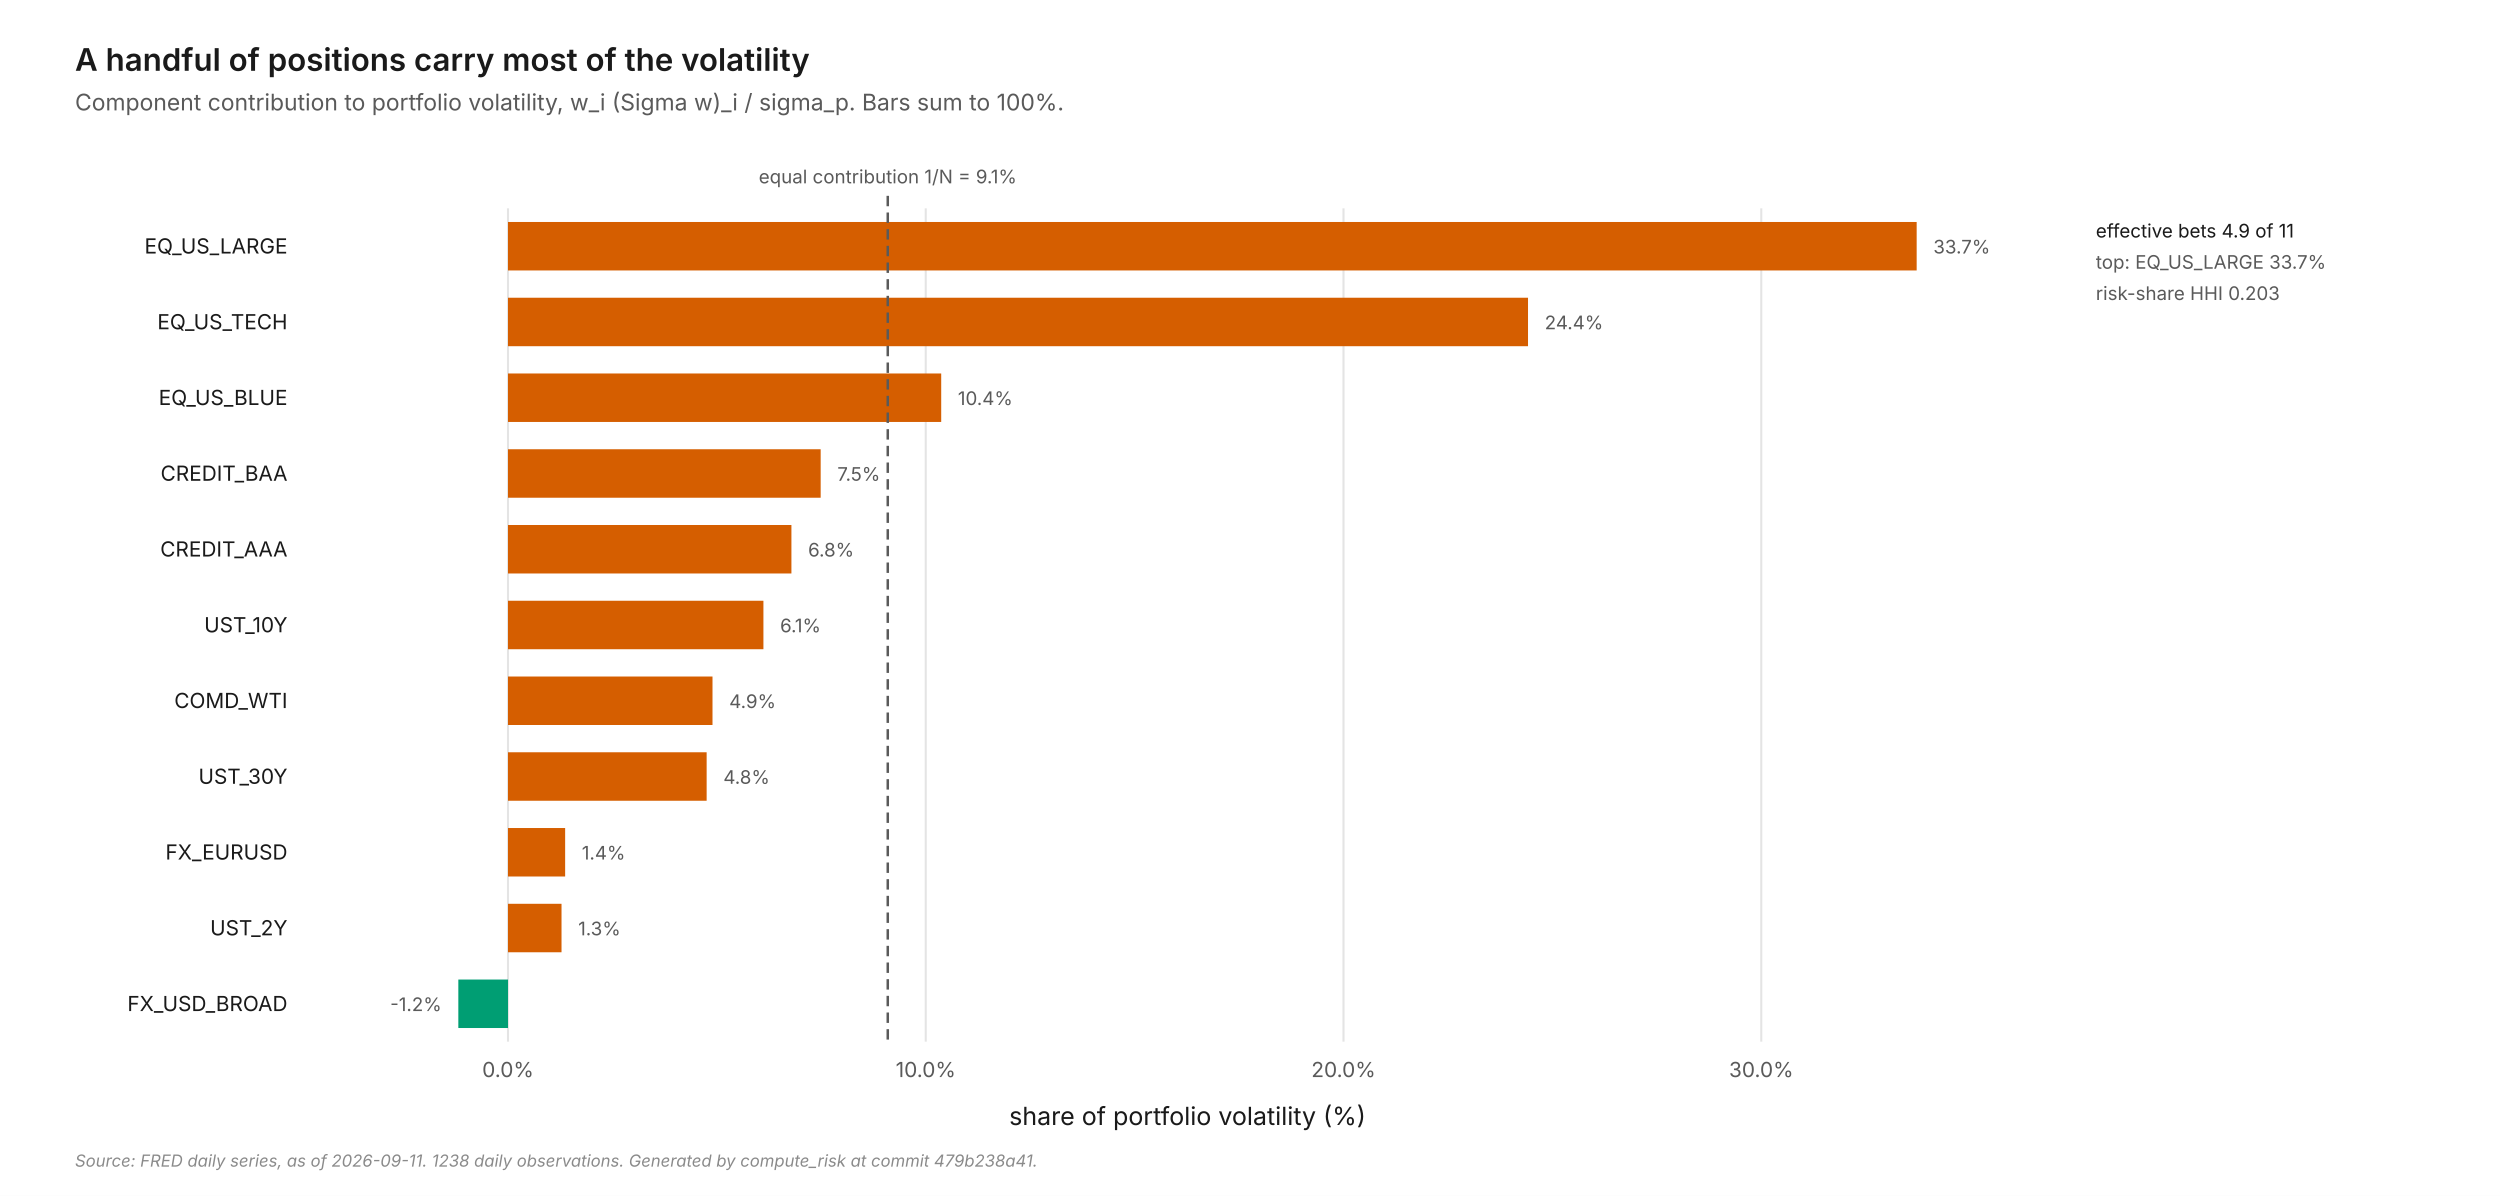
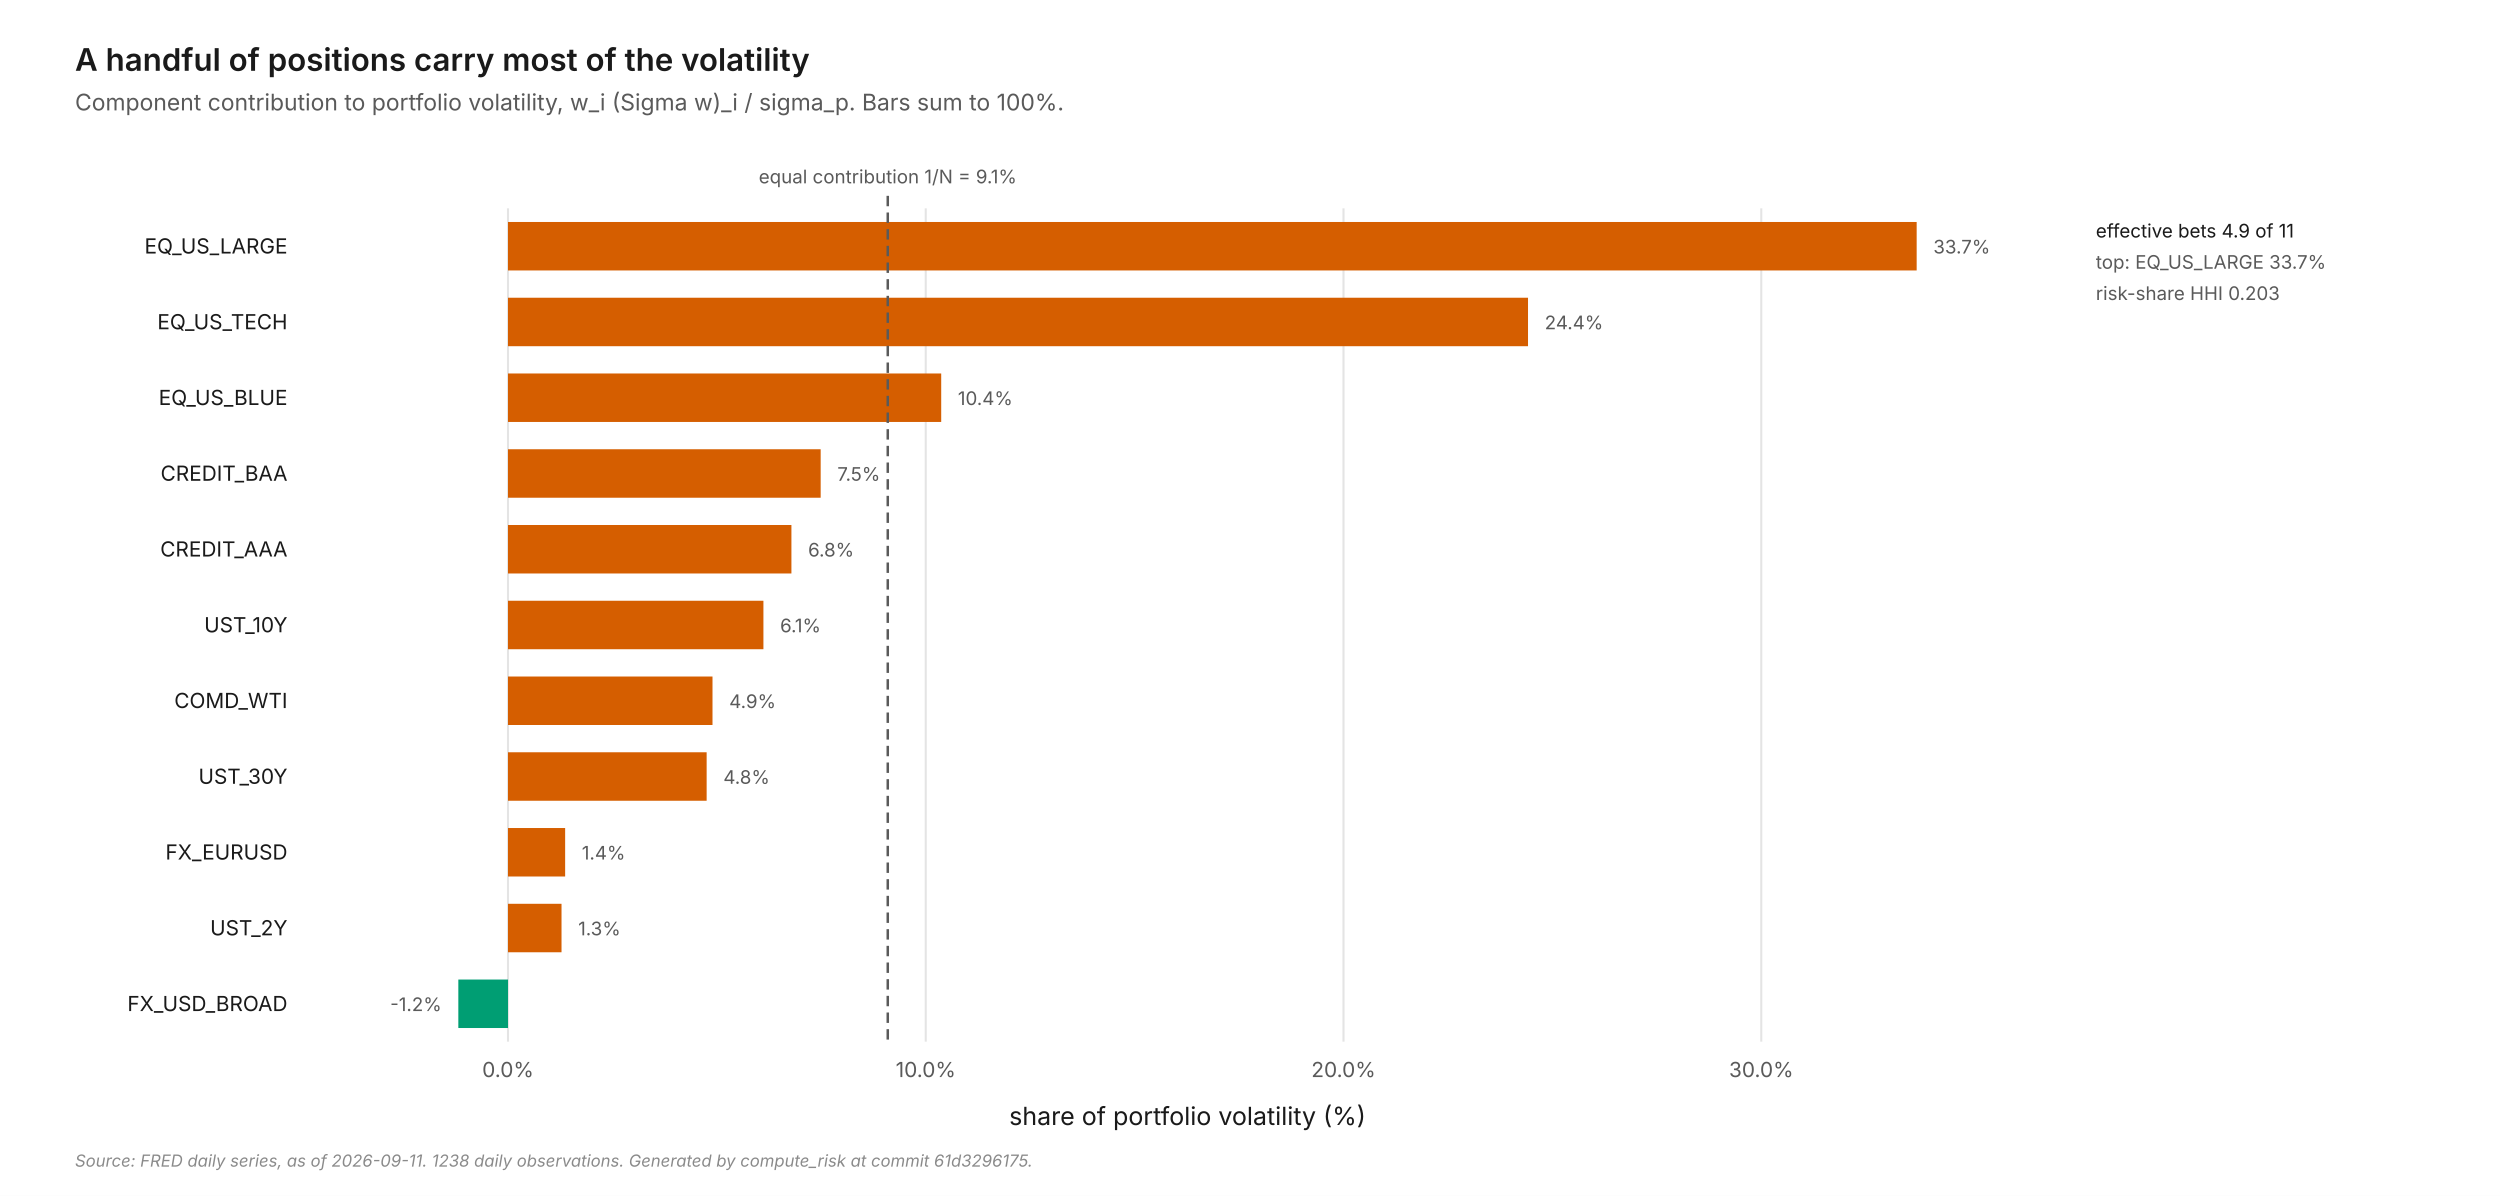
<svg xmlns="http://www.w3.org/2000/svg" width="1200" height="574" viewBox="0 0 1200 574" font-family="Inter, 'Helvetica Neue', Helvetica, Arial, 'Liberation Sans', sans-serif">
  <rect width="1200" height="574" fill="#ffffff" />
  <text x="36" y="34" font-size="15.0" font-weight="600" fill="#1a1a1a">A handful of positions carry most of the volatility</text>
  <text x="36" y="53" font-size="11.0" fill="#5a5a5a">Component contribution to portfolio volatility, w_i (Sigma w)_i / sigma_p. Bars sum to 100%.</text>
  <line x1="243.84" y1="100.00" x2="243.84" y2="500.00" stroke="#e4e4e4" stroke-width="1.00" />
  <text x="243.84" y="517.00" font-size="10.0" fill="#5a5a5a" text-anchor="middle">0.0%</text>
  <line x1="444.36" y1="100.00" x2="444.36" y2="500.00" stroke="#e4e4e4" stroke-width="1.00" />
  <text x="444.36" y="517.00" font-size="10.0" fill="#5a5a5a" text-anchor="middle">10.0%</text>
  <line x1="644.88" y1="100.00" x2="644.88" y2="500.00" stroke="#e4e4e4" stroke-width="1.00" />
  <text x="644.88" y="517.00" font-size="10.0" fill="#5a5a5a" text-anchor="middle">20.0%</text>
  <line x1="845.41" y1="100.00" x2="845.41" y2="500.00" stroke="#e4e4e4" stroke-width="1.00" />
  <text x="845.41" y="517.00" font-size="10.0" fill="#5a5a5a" text-anchor="middle">30.0%</text>
  <text x="570.00" y="540.00" font-size="12.0" fill="#1a1a1a" text-anchor="middle">share of portfolio volatility (%)</text>
  <rect x="243.84" y="106.55" width="676.16" height="23.27" fill="#d55e00" />
  <text x="138.00" y="121.68" font-size="10.0" fill="#1a1a1a" text-anchor="end">EQ_US_LARGE</text>
  <text x="928.00" y="121.68" font-size="9.0" fill="#5a5a5a" text-anchor="start">33.7%</text>
  <rect x="243.84" y="142.91" width="489.61" height="23.27" fill="#d55e00" />
  <text x="138.00" y="158.05" font-size="10.0" fill="#1a1a1a" text-anchor="end">EQ_US_TECH</text>
  <text x="741.45" y="158.05" font-size="9.0" fill="#5a5a5a" text-anchor="start">24.4%</text>
  <rect x="243.84" y="179.27" width="207.94" height="23.27" fill="#d55e00" />
  <text x="138.00" y="194.41" font-size="10.0" fill="#1a1a1a" text-anchor="end">EQ_US_BLUE</text>
  <text x="459.77" y="194.41" font-size="9.0" fill="#5a5a5a" text-anchor="start">10.4%</text>
  <rect x="243.84" y="215.64" width="150.08" height="23.27" fill="#d55e00" />
  <text x="138.00" y="230.77" font-size="10.0" fill="#1a1a1a" text-anchor="end">CREDIT_BAA</text>
  <text x="401.91" y="230.77" font-size="9.0" fill="#5a5a5a" text-anchor="start">7.5%</text>
  <rect x="243.84" y="252.00" width="136.04" height="23.27" fill="#d55e00" />
  <text x="138.00" y="267.14" font-size="10.0" fill="#1a1a1a" text-anchor="end">CREDIT_AAA</text>
  <text x="387.88" y="267.14" font-size="9.0" fill="#5a5a5a" text-anchor="start">6.8%</text>
  <rect x="243.84" y="288.36" width="122.60" height="23.27" fill="#d55e00" />
  <text x="138.00" y="303.50" font-size="10.0" fill="#1a1a1a" text-anchor="end">UST_10Y</text>
  <text x="374.44" y="303.50" font-size="9.0" fill="#5a5a5a" text-anchor="start">6.1%</text>
  <rect x="243.84" y="324.73" width="98.16" height="23.27" fill="#d55e00" />
  <text x="138.00" y="339.86" font-size="10.0" fill="#1a1a1a" text-anchor="end">COMD_WTI</text>
  <text x="350.00" y="339.86" font-size="9.0" fill="#5a5a5a" text-anchor="start">4.9%</text>
  <rect x="243.84" y="361.09" width="95.35" height="23.27" fill="#d55e00" />
  <text x="138.00" y="376.23" font-size="10.0" fill="#1a1a1a" text-anchor="end">UST_30Y</text>
  <text x="347.19" y="376.23" font-size="9.0" fill="#5a5a5a" text-anchor="start">4.8%</text>
  <rect x="243.84" y="397.45" width="27.43" height="23.27" fill="#d55e00" />
  <text x="138.00" y="412.59" font-size="10.0" fill="#1a1a1a" text-anchor="end">FX_EURUSD</text>
  <text x="279.27" y="412.59" font-size="9.0" fill="#5a5a5a" text-anchor="start">1.4%</text>
  <rect x="243.84" y="433.82" width="25.69" height="23.27" fill="#d55e00" />
  <text x="138.00" y="448.95" font-size="10.0" fill="#1a1a1a" text-anchor="end">UST_2Y</text>
  <text x="277.52" y="448.95" font-size="9.0" fill="#5a5a5a" text-anchor="start">1.3%</text>
  <rect x="220.00" y="470.18" width="23.84" height="23.27" fill="#009e73" />
  <text x="138.00" y="485.32" font-size="10.0" fill="#1a1a1a" text-anchor="end">FX_USD_BROAD</text>
  <text x="212.00" y="485.32" font-size="9.0" fill="#5a5a5a" text-anchor="end">-1.2%</text>
  <line x1="426.13" y1="94.00" x2="426.13" y2="500.00" stroke="#5a5a5a" stroke-width="1.20" stroke-dasharray="5 3" />
  <text x="426.13" y="88.00" font-size="9.0" fill="#5a5a5a" text-anchor="middle">equal contribution 1/N = 9.1%</text>
  <text x="1006.00" y="114.00" font-size="9.0" fill="#1a1a1a" text-anchor="start">effective bets 4.9 of 11</text>
  <text x="1006.00" y="129.00" font-size="9.0" fill="#5a5a5a" text-anchor="start">top: EQ_US_LARGE 33.7%</text>
  <text x="1006.00" y="144.00" font-size="9.0" fill="#5a5a5a" text-anchor="start">risk-share HHI 0.203</text>
-   <text x="36" y="560" font-size="8.0" font-style="italic" fill="#8a8a8a">Source: FRED daily series, as of 2026-09-11. 1238 daily observations. Generated by compute_risk at commit 479b238a41.</text>
+   <text x="36" y="560" font-size="8.0" font-style="italic" fill="#8a8a8a">Source: FRED daily series, as of 2026-09-11. 1238 daily observations. Generated by compute_risk at commit 61d3296175.</text>
</svg>
